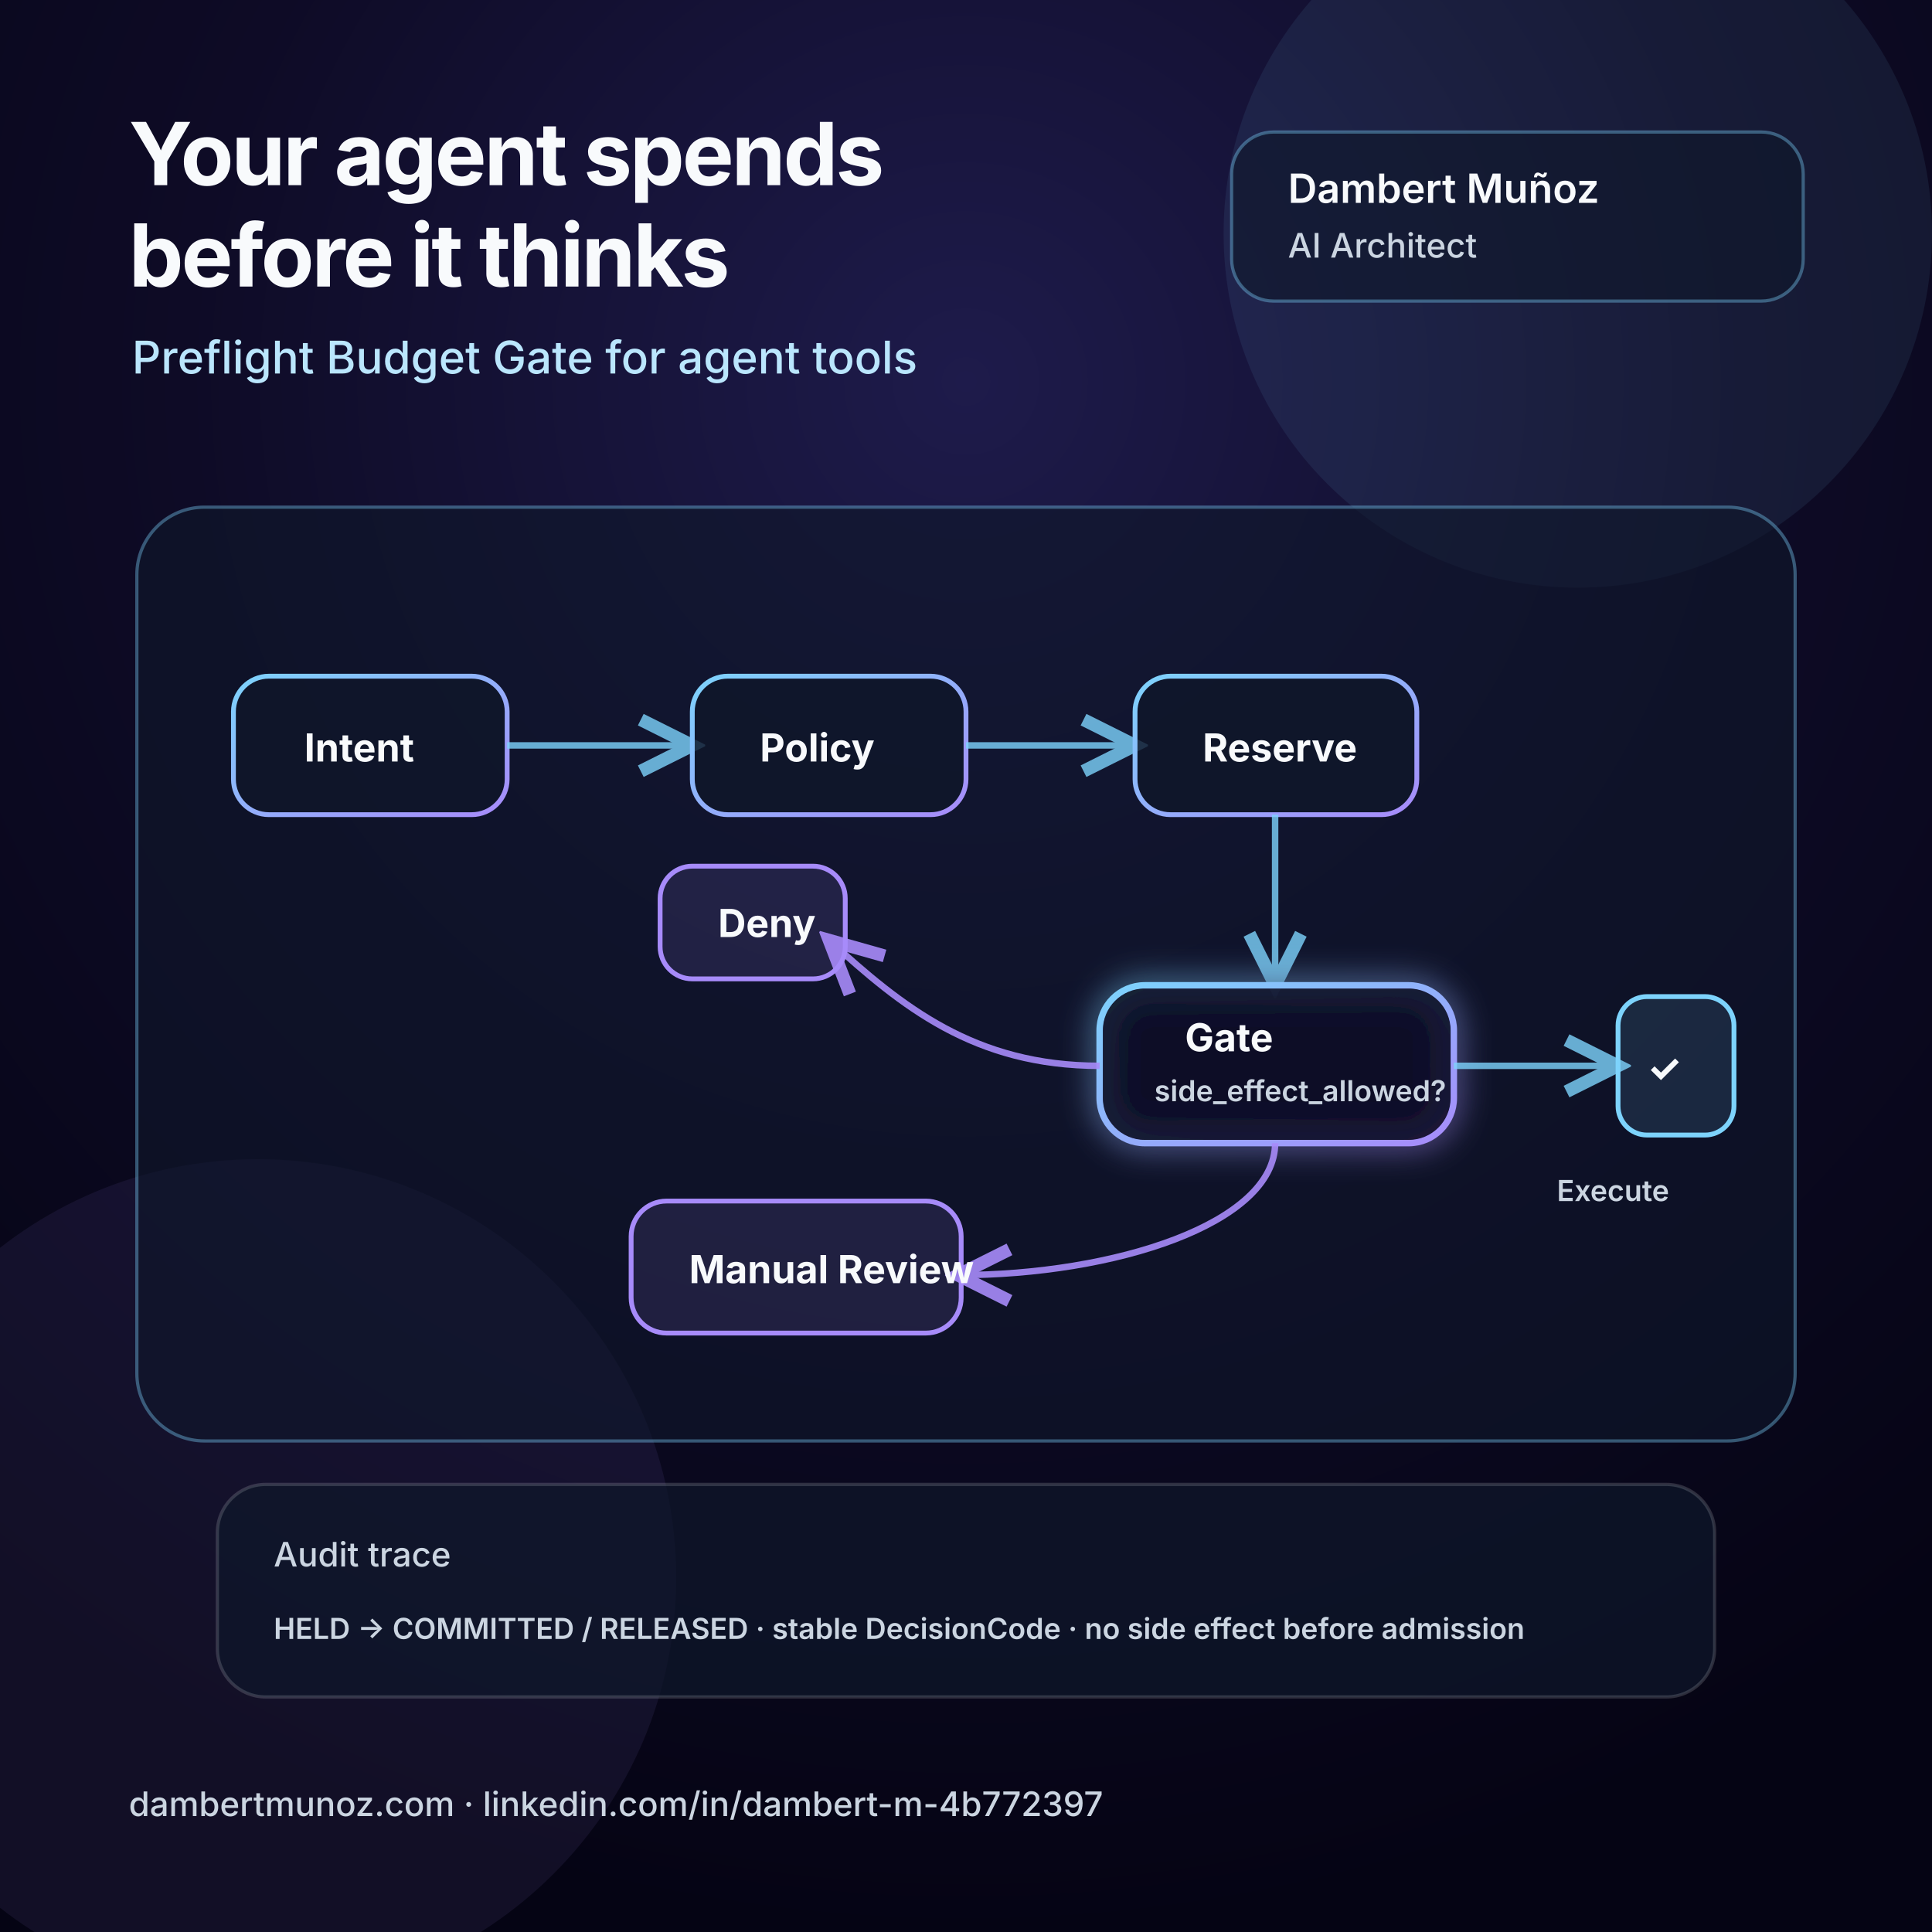
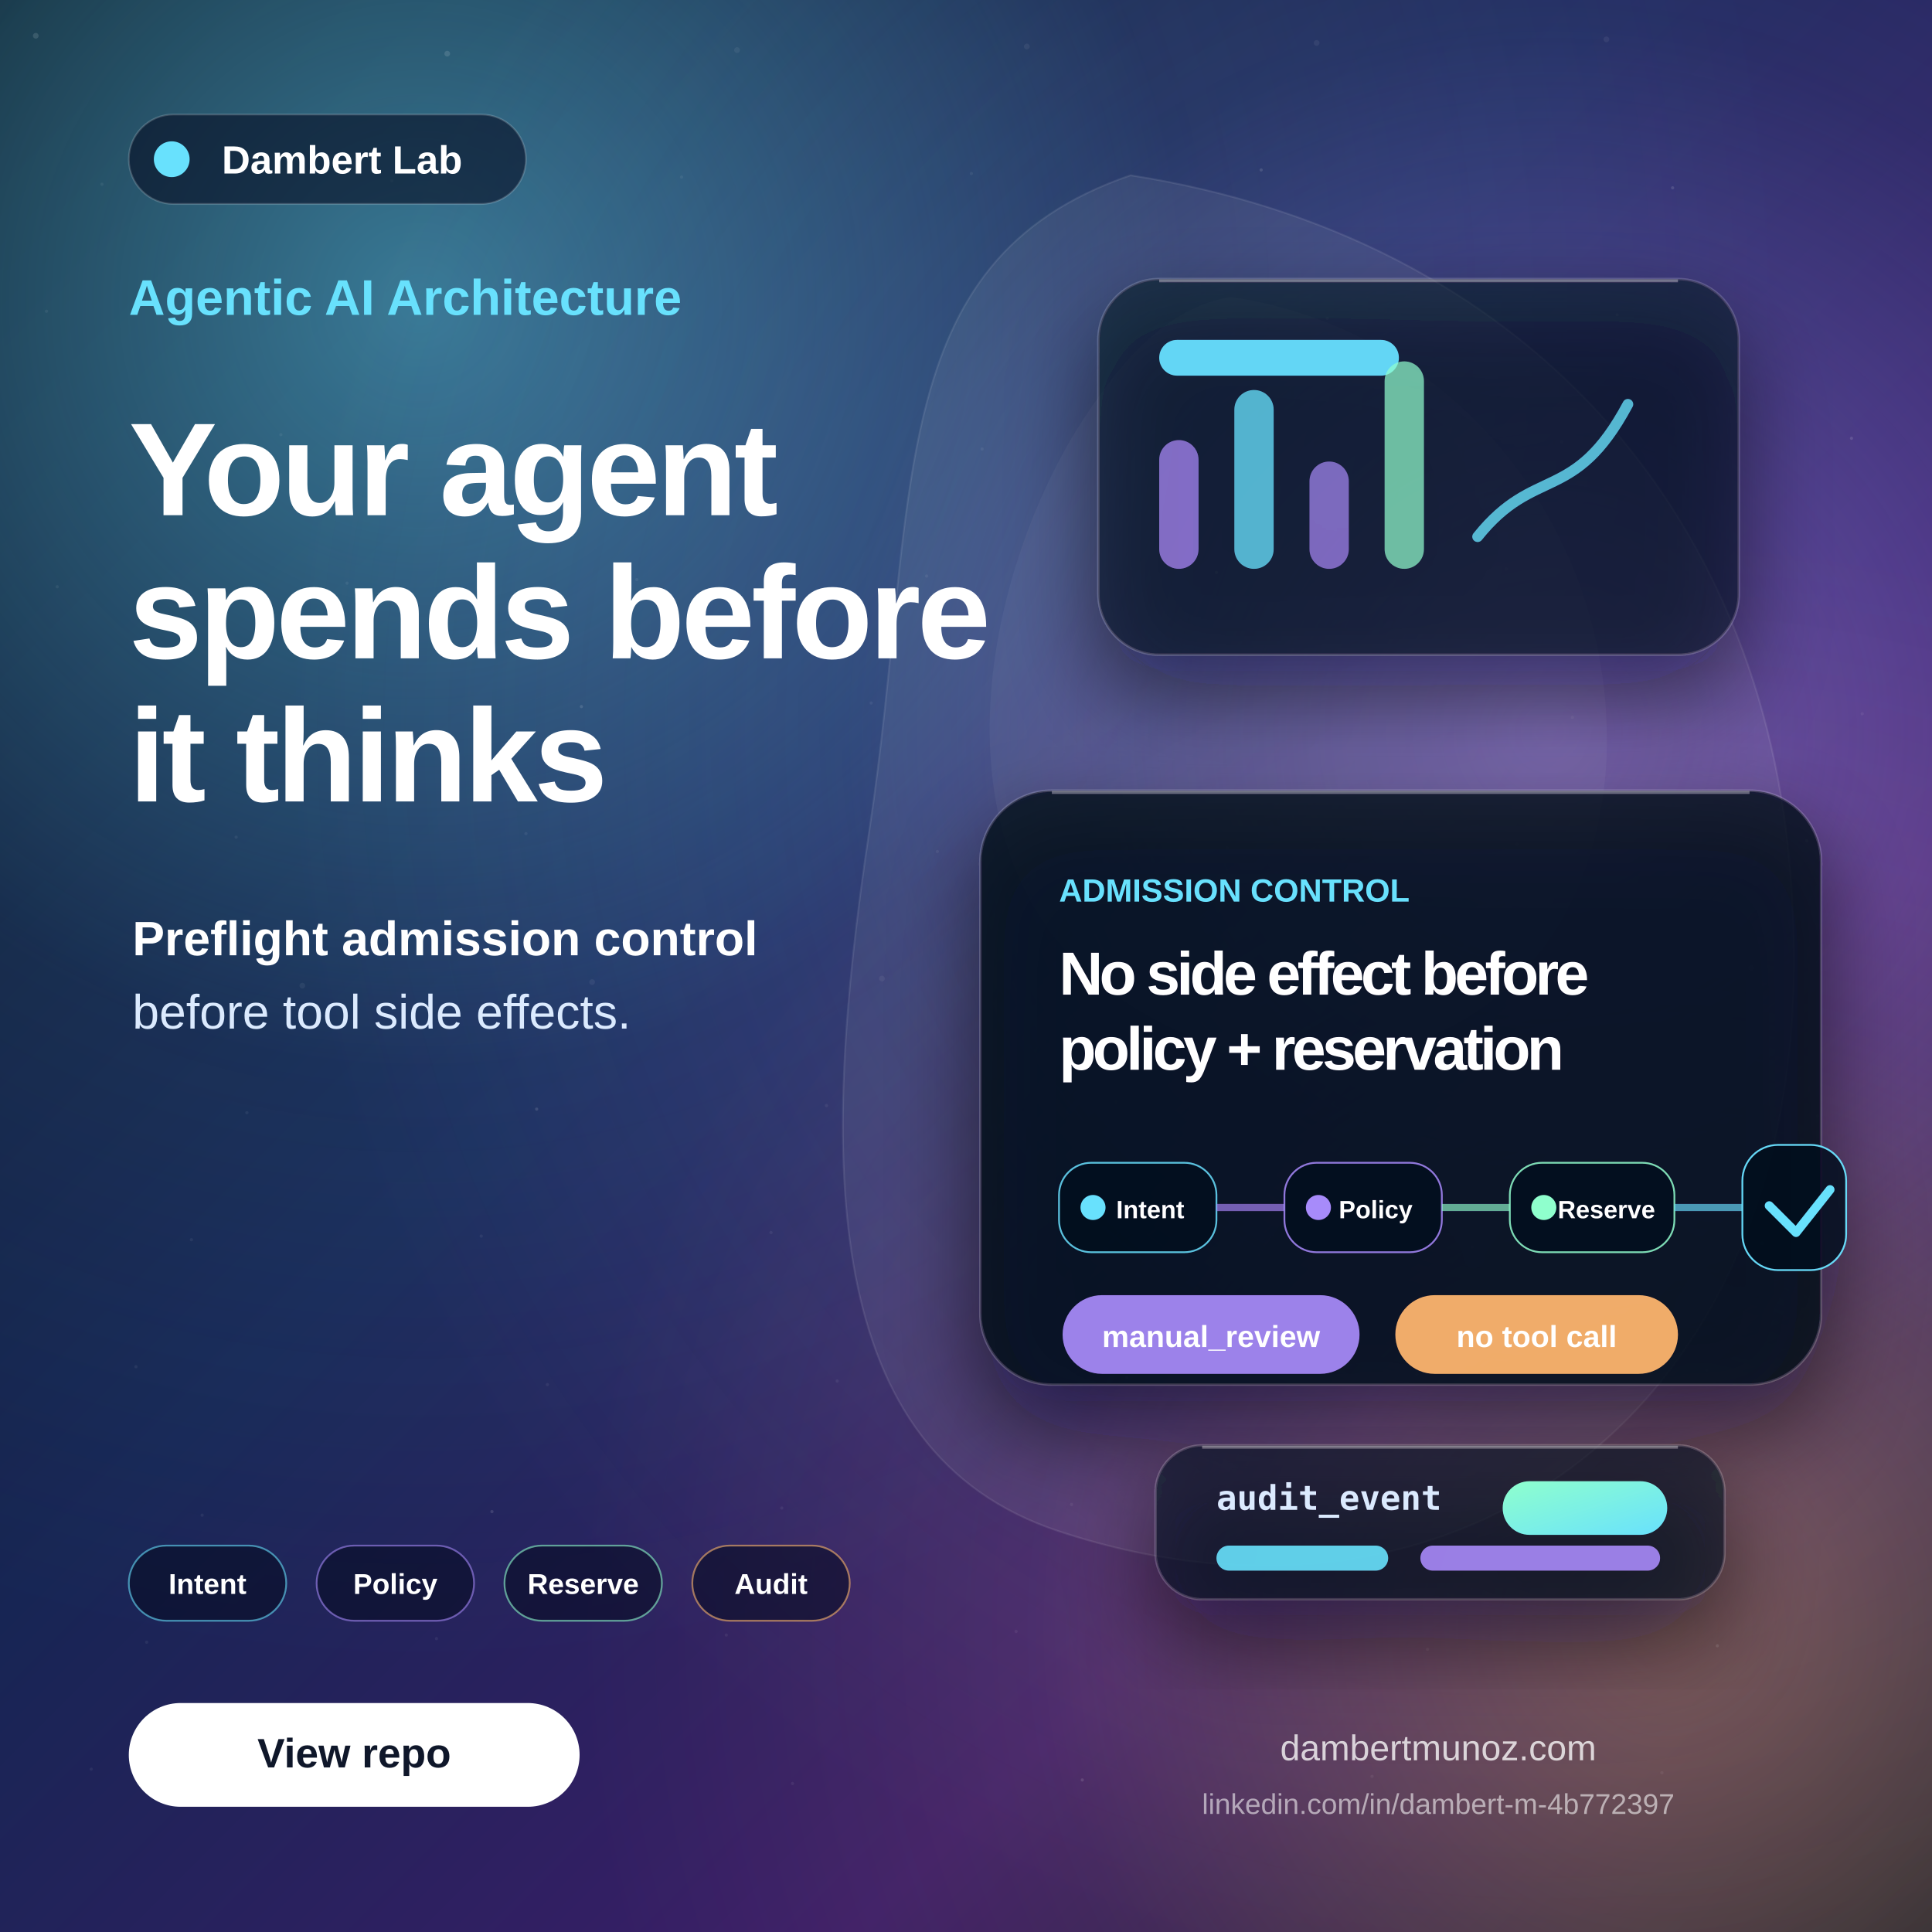
- <svg xmlns="http://www.w3.org/2000/svg" width="1200" height="1200" viewBox="0 0 1200 1200">
+ <svg xmlns="http://www.w3.org/2000/svg" width="1080" height="1080" viewBox="0 0 1080 1080">
  <defs>
-     <radialGradient id="bg" cx="50%" cy="20%" r="80%">
-       <stop offset="0%" stop-color="#1E1B4B" />
-       <stop offset="50%" stop-color="#0E0B26" />
-       <stop offset="100%" stop-color="#050414" />
+     <linearGradient id="bg" x1="0" y1="0" x2="1" y2="1">
+       <stop offset="0" stop-color="#07111f" />
+       <stop offset="0.42" stop-color="#172554" />
+       <stop offset="0.72" stop-color="#3b1d68" />
+       <stop offset="1" stop-color="#0f172a" />
+     </linearGradient>
+     <radialGradient id="cyanGlow" cx="22%" cy="16%" r="70%">
+       <stop offset="0" stop-color="#68e1fd" stop-opacity="0.48" />
+       <stop offset="0.56" stop-color="#68e1fd" stop-opacity="0.08" />
+       <stop offset="1" stop-color="#68e1fd" stop-opacity="0" />
    </radialGradient>
-     <linearGradient id="cyanViolet" x1="0" y1="0" x2="1" y2="1">
-       <stop offset="0%" stop-color="#7DD3FC" />
-       <stop offset="100%" stop-color="#A78BFA" />
+     <radialGradient id="violetGlow" cx="80%" cy="38%" r="65%">
+       <stop offset="0" stop-color="#a78bfa" stop-opacity="0.48" />
+       <stop offset="0.56" stop-color="#a78bfa" stop-opacity="0.1" />
+       <stop offset="1" stop-color="#a78bfa" stop-opacity="0" />
+     </radialGradient>
+     <radialGradient id="amberGlow" cx="86%" cy="84%" r="56%">
+       <stop offset="0" stop-color="#ffb86c" stop-opacity="0.38" />
+       <stop offset="0.58" stop-color="#ffb86c" stop-opacity="0.08" />
+       <stop offset="1" stop-color="#ffb86c" stop-opacity="0" />
+     </radialGradient>
+     <linearGradient id="brandGrad" x1="0" y1="0" x2="1" y2="1">
+       <stop offset="0" stop-color="#68e1fd" />
+       <stop offset="0.55" stop-color="#a78bfa" />
+       <stop offset="1" stop-color="#ffb86c" />
    </linearGradient>
+     <linearGradient id="mintGrad" x1="0" y1="0" x2="1" y2="1">
+       <stop offset="0" stop-color="#8fffcd" />
+       <stop offset="1" stop-color="#68e1fd" />
+     </linearGradient>
+     <filter id="blur24" x="-35%" y="-35%" width="170%" height="170%">
+       <feGaussianBlur stdDeviation="24" />
+     </filter>
+     <filter id="softShadow" x="-30%" y="-30%" width="160%" height="160%">
+       <feDropShadow dx="0" dy="24" stdDeviation="24" flood-color="#000820" flood-opacity="0.35" />
+     </filter>
    <filter id="glow" x="-40%" y="-40%" width="180%" height="180%">
-       <feGaussianBlur stdDeviation="10" result="coloredBlur" />
+       <feGaussianBlur stdDeviation="8" result="blur" />
      <feMerge>
-         <feMergeNode in="coloredBlur" />
+         <feMergeNode in="blur" />
        <feMergeNode in="SourceGraphic" />
      </feMerge>
    </filter>
    <style>
-       .title { font: 700 54px -apple-system, BlinkMacSystemFont, 'Inter', 'Segoe UI', sans-serif; fill: #F8FAFC; letter-spacing: -1.5px; }
-       .subtitle { font: 500 28px -apple-system, BlinkMacSystemFont, 'Inter', 'Segoe UI', sans-serif; fill: #BAE6FD; }
-       .author { font: 600 25px -apple-system, BlinkMacSystemFont, 'Inter', 'Segoe UI', sans-serif; fill: #F8FAFC; }
-       .small { font: 500 21px -apple-system, BlinkMacSystemFont, 'Inter', 'Segoe UI', sans-serif; fill: #CBD5E1; }
-       .nodeText { font: 700 24px -apple-system, BlinkMacSystemFont, 'Inter', 'Segoe UI', sans-serif; fill: #F8FAFC; }
-       .micro { font: 600 18px -apple-system, BlinkMacSystemFont, 'Inter', 'Segoe UI', sans-serif; fill: #CBD5E1; }
-       .panel { fill: rgba(15, 23, 42, 0.62); stroke: rgba(125,211,252,0.38); stroke-width: 2; }
-       .node { fill: rgba(15, 23, 42, 0.82); stroke: url(#cyanViolet); stroke-width: 3; }
-       .line { stroke: #7DD3FC; stroke-width: 4; fill: none; opacity: .8; marker-end: url(#arrow); }
-       .deny { stroke: #A78BFA; stroke-width: 4; fill: none; opacity: .9; marker-end: url(#arrowV); }
+       .display { font-family: "Arial", "Helvetica", sans-serif; font-weight: 800; letter-spacing: -2px; }
+       .label { font-family: "Arial", "Helvetica", sans-serif; font-weight: 700; letter-spacing: 0; }
+       .body { font-family: "Arial", "Helvetica", sans-serif; font-weight: 500; letter-spacing: 0; }
+       .mono { font-family: "Menlo", "SFMono-Regular", "Consolas", monospace; font-weight: 700; }
    </style>
-     <marker id="arrow" markerWidth="12" markerHeight="12" refX="10" refY="6" orient="auto">
-       <path d="M2,2 L10,6 L2,10" fill="none" stroke="#7DD3FC" stroke-width="2" />
-     </marker>
-     <marker id="arrowV" markerWidth="12" markerHeight="12" refX="10" refY="6" orient="auto">
-       <path d="M2,2 L10,6 L2,10" fill="none" stroke="#A78BFA" stroke-width="2" />
-     </marker>
  </defs>
-   <rect width="1200" height="1200" fill="url(#bg)" />
-   <circle cx="980" cy="145" r="220" fill="#7DD3FC" opacity="0.08" />
-   <circle cx="160" cy="980" r="260" fill="#A78BFA" opacity="0.08" />
-   <text x="80" y="115" class="title">Your agent spends</text>
-   <text x="80" y="178" class="title">before it thinks</text>
-   <text x="82" y="232" class="subtitle">Preflight Budget Gate for agent tools</text>
-   <rect x="765" y="82" width="355" height="105" rx="26" class="panel" />
-   <text x="800" y="126" class="author">Dambert Muñoz</text>
-   <text x="800" y="160" class="small">AI Architect</text>
-   <rect x="85" y="315" width="1030" height="580" rx="42" class="panel" />
-   <rect x="145" y="420" width="170" height="86" rx="22" class="node" />
-   <text x="189" y="473" class="nodeText">Intent</text>
-   <path class="line" d="M315 463 C365 463, 380 463, 430 463" />
-   <rect x="430" y="420" width="170" height="86" rx="22" class="node" />
-   <text x="472" y="473" class="nodeText">Policy</text>
-   <path class="line" d="M600 463 C645 463, 660 463, 705 463" />
-   <rect x="705" y="420" width="175" height="86" rx="22" class="node" />
-   <text x="747" y="473" class="nodeText">Reserve</text>
-   <path class="line" d="M792 506 C792 550, 792 570, 792 612" />
-   <rect x="683" y="612" width="220" height="98" rx="28" fill="rgba(14,11,38,.9)" stroke="url(#cyanViolet)" stroke-width="4" filter="url(#glow)" />
-   <text x="736" y="653" class="nodeText">Gate</text>
-   <text x="717" y="684" class="micro">side_effect_allowed?</text>
-   <path class="line" d="M903 662 C945 662, 965 662, 1005 662" />
-   <rect x="1005" y="619" width="72" height="86" rx="18" fill="rgba(125,211,252,.12)" stroke="#7DD3FC" stroke-width="3" />
-   <text x="1023" y="672" class="nodeText">✓</text>
-   <text x="967" y="746" class="micro">Execute</text>
-   <path class="deny" d="M792 710 C792 760, 692 792, 595 792" />
-   <rect x="392" y="746" width="205" height="82" rx="22" fill="rgba(167,139,250,.12)" stroke="#A78BFA" stroke-width="3" />
-   <text x="428" y="797" class="nodeText">Manual Review</text>
-   <path class="deny" d="M683 662 C605 662, 560 625, 515 584" />
-   <rect x="410" y="538" width="115" height="70" rx="20" fill="rgba(167,139,250,.12)" stroke="#A78BFA" stroke-width="3" />
-   <text x="446" y="582" class="nodeText">Deny</text>
-   <rect x="135" y="922" width="930" height="132" rx="30" fill="rgba(15,23,42,.72)" stroke="rgba(248,250,252,.16)" stroke-width="2" />
-   <text x="170" y="973" class="small">Audit trace</text>
-   <text x="170" y="1018" class="micro">HELD → COMMITTED / RELEASED · stable DecisionCode · no side effect before admission</text>
-   <text x="80" y="1128" class="small">dambertmunoz.com · linkedin.com/in/dambert-m-4b772397</text>
+   <rect width="1080" height="1080" fill="url(#bg)" />
+   <rect width="1080" height="1080" fill="url(#cyanGlow)" />
+   <rect width="1080" height="1080" fill="url(#violetGlow)" />
+   <rect width="1080" height="1080" fill="url(#amberGlow)" />
+   <path d="M 632 98 C 850 132 992 286 1002 506 C 1018 786 816 930 592 856 C 458 812 458 650 486 464 C 514 278 492 146 632 98 Z" fill="rgba(255,255,255,0.07)" stroke="rgba(255,255,255,0.09)" />
+   <path d="M 688 166 C 812 184 904 296 898 426 C 888 586 734 632 626 558 C 518 484 548 328 602 240 C 626 202 652 172 688 166 Z" fill="rgba(255,255,255,0.045)" />
+   <g opacity="0.24">
+     <circle cx="20" cy="20" r="1.6" fill="#ffffff" opacity="0.5" />
+     <circle cx="157" cy="243" r="0.9" fill="#ffffff" opacity="0.25" />
+     <circle cx="294" cy="466" r="0.9" fill="#ffffff" opacity="0.25" />
+     <circle cx="431" cy="689" r="0.9" fill="#ffffff" opacity="0.25" />
+     <circle cx="568" cy="912" r="0.9" fill="#ffffff" opacity="0.25" />
+     <circle cx="705" cy="95" r="0.9" fill="#ffffff" opacity="0.5" />
+     <circle cx="842" cy="318" r="0.9" fill="#ffffff" opacity="0.25" />
+     <circle cx="979" cy="541" r="1.6" fill="#ffffff" opacity="0.25" />
+     <circle cx="76" cy="764" r="0.9" fill="#ffffff" opacity="0.25" />
+     <circle cx="213" cy="987" r="0.9" fill="#ffffff" opacity="0.25" />
+     <circle cx="350" cy="170" r="0.9" fill="#ffffff" opacity="0.5" />
+     <circle cx="487" cy="393" r="0.9" fill="#ffffff" opacity="0.25" />
+     <circle cx="624" cy="616" r="0.9" fill="#ffffff" opacity="0.25" />
+     <circle cx="761" cy="839" r="0.9" fill="#ffffff" opacity="0.25" />
+     <circle cx="898" cy="22" r="1.6" fill="#ffffff" opacity="0.25" />
+     <circle cx="1035" cy="245" r="0.9" fill="#ffffff" opacity="0.5" />
+     <circle cx="132" cy="468" r="0.9" fill="#ffffff" opacity="0.25" />
+     <circle cx="269" cy="691" r="0.9" fill="#ffffff" opacity="0.25" />
+     <circle cx="406" cy="914" r="0.9" fill="#ffffff" opacity="0.25" />
+     <circle cx="543" cy="97" r="0.9" fill="#ffffff" opacity="0.25" />
+     <circle cx="680" cy="320" r="0.9" fill="#ffffff" opacity="0.5" />
+     <circle cx="817" cy="543" r="1.6" fill="#ffffff" opacity="0.25" />
+     <circle cx="954" cy="766" r="0.9" fill="#ffffff" opacity="0.25" />
+     <circle cx="51" cy="989" r="0.9" fill="#ffffff" opacity="0.25" />
+     <circle cx="188" cy="172" r="0.9" fill="#ffffff" opacity="0.25" />
+     <circle cx="325" cy="395" r="0.9" fill="#ffffff" opacity="0.5" />
+     <circle cx="462" cy="618" r="0.9" fill="#ffffff" opacity="0.25" />
+     <circle cx="599" cy="841" r="0.9" fill="#ffffff" opacity="0.25" />
+     <circle cx="736" cy="24" r="1.6" fill="#ffffff" opacity="0.25" />
+     <circle cx="873" cy="247" r="0.9" fill="#ffffff" opacity="0.25" />
+     <circle cx="1010" cy="470" r="0.9" fill="#ffffff" opacity="0.5" />
+     <circle cx="107" cy="693" r="0.9" fill="#ffffff" opacity="0.25" />
+     <circle cx="244" cy="916" r="0.9" fill="#ffffff" opacity="0.25" />
+     <circle cx="381" cy="99" r="0.9" fill="#ffffff" opacity="0.25" />
+     <circle cx="518" cy="322" r="0.9" fill="#ffffff" opacity="0.25" />
+     <circle cx="655" cy="545" r="1.6" fill="#ffffff" opacity="0.5" />
+     <circle cx="792" cy="768" r="0.9" fill="#ffffff" opacity="0.25" />
+     <circle cx="929" cy="991" r="0.9" fill="#ffffff" opacity="0.25" />
+     <circle cx="26" cy="174" r="0.9" fill="#ffffff" opacity="0.25" />
+     <circle cx="163" cy="397" r="0.9" fill="#ffffff" opacity="0.25" />
+     <circle cx="300" cy="620" r="0.9" fill="#ffffff" opacity="0.5" />
+     <circle cx="437" cy="843" r="0.9" fill="#ffffff" opacity="0.25" />
+     <circle cx="574" cy="26" r="1.6" fill="#ffffff" opacity="0.25" />
+     <circle cx="711" cy="249" r="0.9" fill="#ffffff" opacity="0.25" />
+     <circle cx="848" cy="472" r="0.9" fill="#ffffff" opacity="0.25" />
+     <circle cx="985" cy="695" r="0.9" fill="#ffffff" opacity="0.5" />
+     <circle cx="82" cy="918" r="0.9" fill="#ffffff" opacity="0.25" />
+     <circle cx="219" cy="101" r="0.9" fill="#ffffff" opacity="0.25" />
+     <circle cx="356" cy="324" r="0.9" fill="#ffffff" opacity="0.25" />
+     <circle cx="493" cy="547" r="1.6" fill="#ffffff" opacity="0.25" />
+     <circle cx="630" cy="770" r="0.9" fill="#ffffff" opacity="0.5" />
+     <circle cx="767" cy="993" r="0.9" fill="#ffffff" opacity="0.25" />
+     <circle cx="904" cy="176" r="0.9" fill="#ffffff" opacity="0.25" />
+     <circle cx="1041" cy="399" r="0.9" fill="#ffffff" opacity="0.25" />
+     <circle cx="138" cy="622" r="0.9" fill="#ffffff" opacity="0.25" />
+     <circle cx="275" cy="845" r="0.9" fill="#ffffff" opacity="0.5" />
+     <circle cx="412" cy="28" r="1.6" fill="#ffffff" opacity="0.25" />
+     <circle cx="549" cy="251" r="0.9" fill="#ffffff" opacity="0.25" />
+     <circle cx="686" cy="474" r="0.9" fill="#ffffff" opacity="0.25" />
+     <circle cx="823" cy="697" r="0.9" fill="#ffffff" opacity="0.25" />
+     <circle cx="960" cy="920" r="0.9" fill="#ffffff" opacity="0.5" />
+     <circle cx="57" cy="103" r="0.9" fill="#ffffff" opacity="0.25" />
+     <circle cx="194" cy="326" r="0.9" fill="#ffffff" opacity="0.25" />
+     <circle cx="331" cy="549" r="1.6" fill="#ffffff" opacity="0.25" />
+     <circle cx="468" cy="772" r="0.9" fill="#ffffff" opacity="0.25" />
+     <circle cx="605" cy="995" r="0.9" fill="#ffffff" opacity="0.5" />
+     <circle cx="742" cy="178" r="0.9" fill="#ffffff" opacity="0.25" />
+     <circle cx="879" cy="401" r="0.9" fill="#ffffff" opacity="0.25" />
+     <circle cx="1016" cy="624" r="0.9" fill="#ffffff" opacity="0.25" />
+     <circle cx="113" cy="847" r="0.9" fill="#ffffff" opacity="0.25" />
+     <circle cx="250" cy="30" r="1.6" fill="#ffffff" opacity="0.5" />
+     <circle cx="387" cy="253" r="0.9" fill="#ffffff" opacity="0.25" />
+     <circle cx="524" cy="476" r="0.9" fill="#ffffff" opacity="0.25" />
+     <circle cx="661" cy="699" r="0.9" fill="#ffffff" opacity="0.25" />
+     <circle cx="798" cy="922" r="0.9" fill="#ffffff" opacity="0.25" />
+     <circle cx="935" cy="105" r="0.9" fill="#ffffff" opacity="0.5" />
+     <circle cx="32" cy="328" r="0.9" fill="#ffffff" opacity="0.25" />
+     <circle cx="169" cy="551" r="1.6" fill="#ffffff" opacity="0.25" />
+     <circle cx="306" cy="774" r="0.9" fill="#ffffff" opacity="0.25" />
+     <circle cx="443" cy="997" r="0.9" fill="#ffffff" opacity="0.25" />
+   </g>
+   <g>
+     <rect x="72" y="64" width="222" height="50" rx="25" fill="rgba(5,10,31,0.58)" stroke="rgba(255,255,255,0.18)" />
+     <circle cx="96" cy="89" r="10" fill="#68e1fd" />
+     <text x="124" y="97" class="label" font-size="22" fill="#ffffff">Dambert Lab</text>
+     <text x="72" y="176" class="label" font-size="28" fill="#68e1fd">Agentic AI Architecture</text>
+     <text x="72" y="288" class="display" font-size="74" fill="#ffffff">Your agent</text>
+     <text x="72" y="368" class="display" font-size="74" fill="#ffffff">spends before</text>
+     <text x="72" y="448" class="display" font-size="74" fill="#ffffff">it thinks</text>
+     <text x="74" y="534" class="label" font-size="27" fill="#ffffff">Preflight admission control</text>
+     <text x="74" y="575" class="body" font-size="27" fill="#dbeafe">before tool side effects.</text>
+     <g transform="translate(72 864)">
+       <rect x="0" y="0" width="88" height="42" rx="21" fill="rgba(5,10,31,0.56)" stroke="#68e1fd" stroke-opacity="0.58" />
+       <text x="44" y="27" text-anchor="middle" class="label" font-size="16" fill="#ffffff">Intent</text>
+       <rect x="105" y="0" width="88" height="42" rx="21" fill="rgba(5,10,31,0.56)" stroke="#a78bfa" stroke-opacity="0.58" />
+       <text x="149" y="27" text-anchor="middle" class="label" font-size="16" fill="#ffffff">Policy</text>
+       <rect x="210" y="0" width="88" height="42" rx="21" fill="rgba(5,10,31,0.56)" stroke="#8fffcd" stroke-opacity="0.58" />
+       <text x="254" y="27" text-anchor="middle" class="label" font-size="16" fill="#ffffff">Reserve</text>
+       <rect x="315" y="0" width="88" height="42" rx="21" fill="rgba(5,10,31,0.56)" stroke="#ffb86c" stroke-opacity="0.58" />
+       <text x="359" y="27" text-anchor="middle" class="label" font-size="16" fill="#ffffff">Audit</text>
+     </g>
+     <rect x="72" y="952" width="252" height="58" rx="29" fill="#ffffff" />
+     <text x="198" y="988" text-anchor="middle" class="label" font-size="23" fill="#0f172a">View repo</text>
+     <text x="804" y="984" text-anchor="middle" class="body" font-size="20" fill="rgba(255,255,255,0.78)">dambertmunoz.com</text>
+     <text x="804" y="1014" text-anchor="middle" class="body" font-size="16" fill="rgba(255,255,255,0.56)">linkedin.com/in/dambert-m-4b772397</text>
+   </g>
+   <g filter="url(#softShadow)">
+     <rect x="614" y="176" width="358" height="210" rx="34" fill="#020617" opacity="0.34" filter="url(#blur24)" />
+     <rect x="614" y="156" width="358" height="210" rx="34" fill="rgba(5,10,31,0.54)" stroke="rgba(255,255,255,0.16)" stroke-width="1.4" />
+     <path d="M 648 157 H 938" stroke="rgba(255,255,255,0.34)" stroke-width="1.6" />
+     <rect x="648" y="190" width="134" height="20" rx="10" fill="#68e1fd" opacity="0.95" />
+     <rect x="648" y="246" width="22" height="72" rx="11" fill="#a78bfa" opacity="0.72" />
+     <rect x="690" y="218" width="22" height="100" rx="11" fill="#68e1fd" opacity="0.76" />
+     <rect x="732" y="258" width="22" height="60" rx="11" fill="#a78bfa" opacity="0.68" />
+     <rect x="774" y="202" width="22" height="116" rx="11" fill="#8fffcd" opacity="0.7" />
+     <path d="M 826 300 C 858 260 880 282 910 226" fill="none" stroke="#68e1fd" stroke-width="6" stroke-linecap="round" opacity="0.78" />
+     <rect x="548" y="462" width="470" height="332" rx="40" fill="#020617" opacity="0.34" filter="url(#blur24)" />
+     <rect x="548" y="442" width="470" height="332" rx="40" fill="rgba(5,10,31,0.78)" stroke="rgba(255,255,255,0.16)" stroke-width="1.4" />
+     <path d="M 588 443 H 978" stroke="rgba(255,255,255,0.34)" stroke-width="1.6" />
+     <text x="592" y="504" class="label" font-size="18" fill="#68e1fd">ADMISSION CONTROL</text>
+     <text x="592" y="556" class="display" font-size="34" fill="#ffffff" letter-spacing="-0.4">No side effect before</text>
+     <text x="592" y="598" class="display" font-size="34" fill="#ffffff" letter-spacing="-0.4">policy + reservation</text>
+     <g transform="translate(592 650)">
+       <rect x="0" y="0" width="88" height="50" rx="18" fill="rgba(5,10,31,0.72)" stroke="#68e1fd" stroke-opacity="0.85" />
+       <circle cx="19" cy="25" r="7" fill="#68e1fd" />
+       <text x="51" y="31" text-anchor="middle" class="label" font-size="14" fill="#ffffff">Intent</text>
+       <path d="M 88 25 H 126" stroke="#a78bfa" stroke-width="4" opacity="0.65" />
+       <rect x="126" y="0" width="88" height="50" rx="18" fill="rgba(5,10,31,0.72)" stroke="#a78bfa" stroke-opacity="0.85" />
+       <circle cx="145" cy="25" r="7" fill="#a78bfa" />
+       <text x="177" y="31" text-anchor="middle" class="label" font-size="14" fill="#ffffff">Policy</text>
+       <path d="M 214 25 H 252" stroke="#8fffcd" stroke-width="4" opacity="0.65" />
+       <rect x="252" y="0" width="92" height="50" rx="18" fill="rgba(5,10,31,0.72)" stroke="#8fffcd" stroke-opacity="0.85" />
+       <circle cx="271" cy="25" r="7" fill="#8fffcd" />
+       <text x="306" y="31" text-anchor="middle" class="label" font-size="14" fill="#ffffff">Reserve</text>
+       <path d="M 344 25 H 382" stroke="#68e1fd" stroke-width="4" opacity="0.65" />
+       <rect x="382" y="-10" width="58" height="70" rx="20" fill="rgba(5,10,31,0.82)" stroke="#68e1fd" stroke-opacity="0.96" />
+       <path d="M 397 24 L 412 39 L 431 15" fill="none" stroke="#68e1fd" stroke-width="5" stroke-linecap="round" stroke-linejoin="round" />
+     </g>
+     <rect x="594" y="724" width="166" height="44" rx="22" fill="#a78bfa" opacity="0.92" />
+     <text x="677" y="753" text-anchor="middle" class="label" font-size="17" fill="#ffffff">manual_review</text>
+     <rect x="780" y="724" width="158" height="44" rx="22" fill="#ffb86c" opacity="0.94" />
+     <text x="859" y="753" text-anchor="middle" class="label" font-size="17" fill="#ffffff">no tool call</text>
+     <rect x="646" y="828" width="318" height="86" rx="26" fill="#020617" opacity="0.34" filter="url(#blur24)" />
+     <rect x="646" y="808" width="318" height="86" rx="26" fill="rgba(5,10,31,0.58)" stroke="rgba(255,255,255,0.16)" stroke-width="1.4" />
+     <path d="M 672 809 H 938" stroke="rgba(255,255,255,0.34)" stroke-width="1.6" />
+     <text x="680" y="844" class="mono" font-size="19" fill="#dbeafe">audit_event</text>
+     <rect x="840" y="828" width="92" height="30" rx="15" fill="url(#mintGrad)" />
+     <rect x="680" y="864" width="96" height="14" rx="7" fill="#68e1fd" opacity="0.9" />
+     <rect x="794" y="864" width="134" height="14" rx="7" fill="#a78bfa" opacity="0.9" />
+   </g>
</svg>
